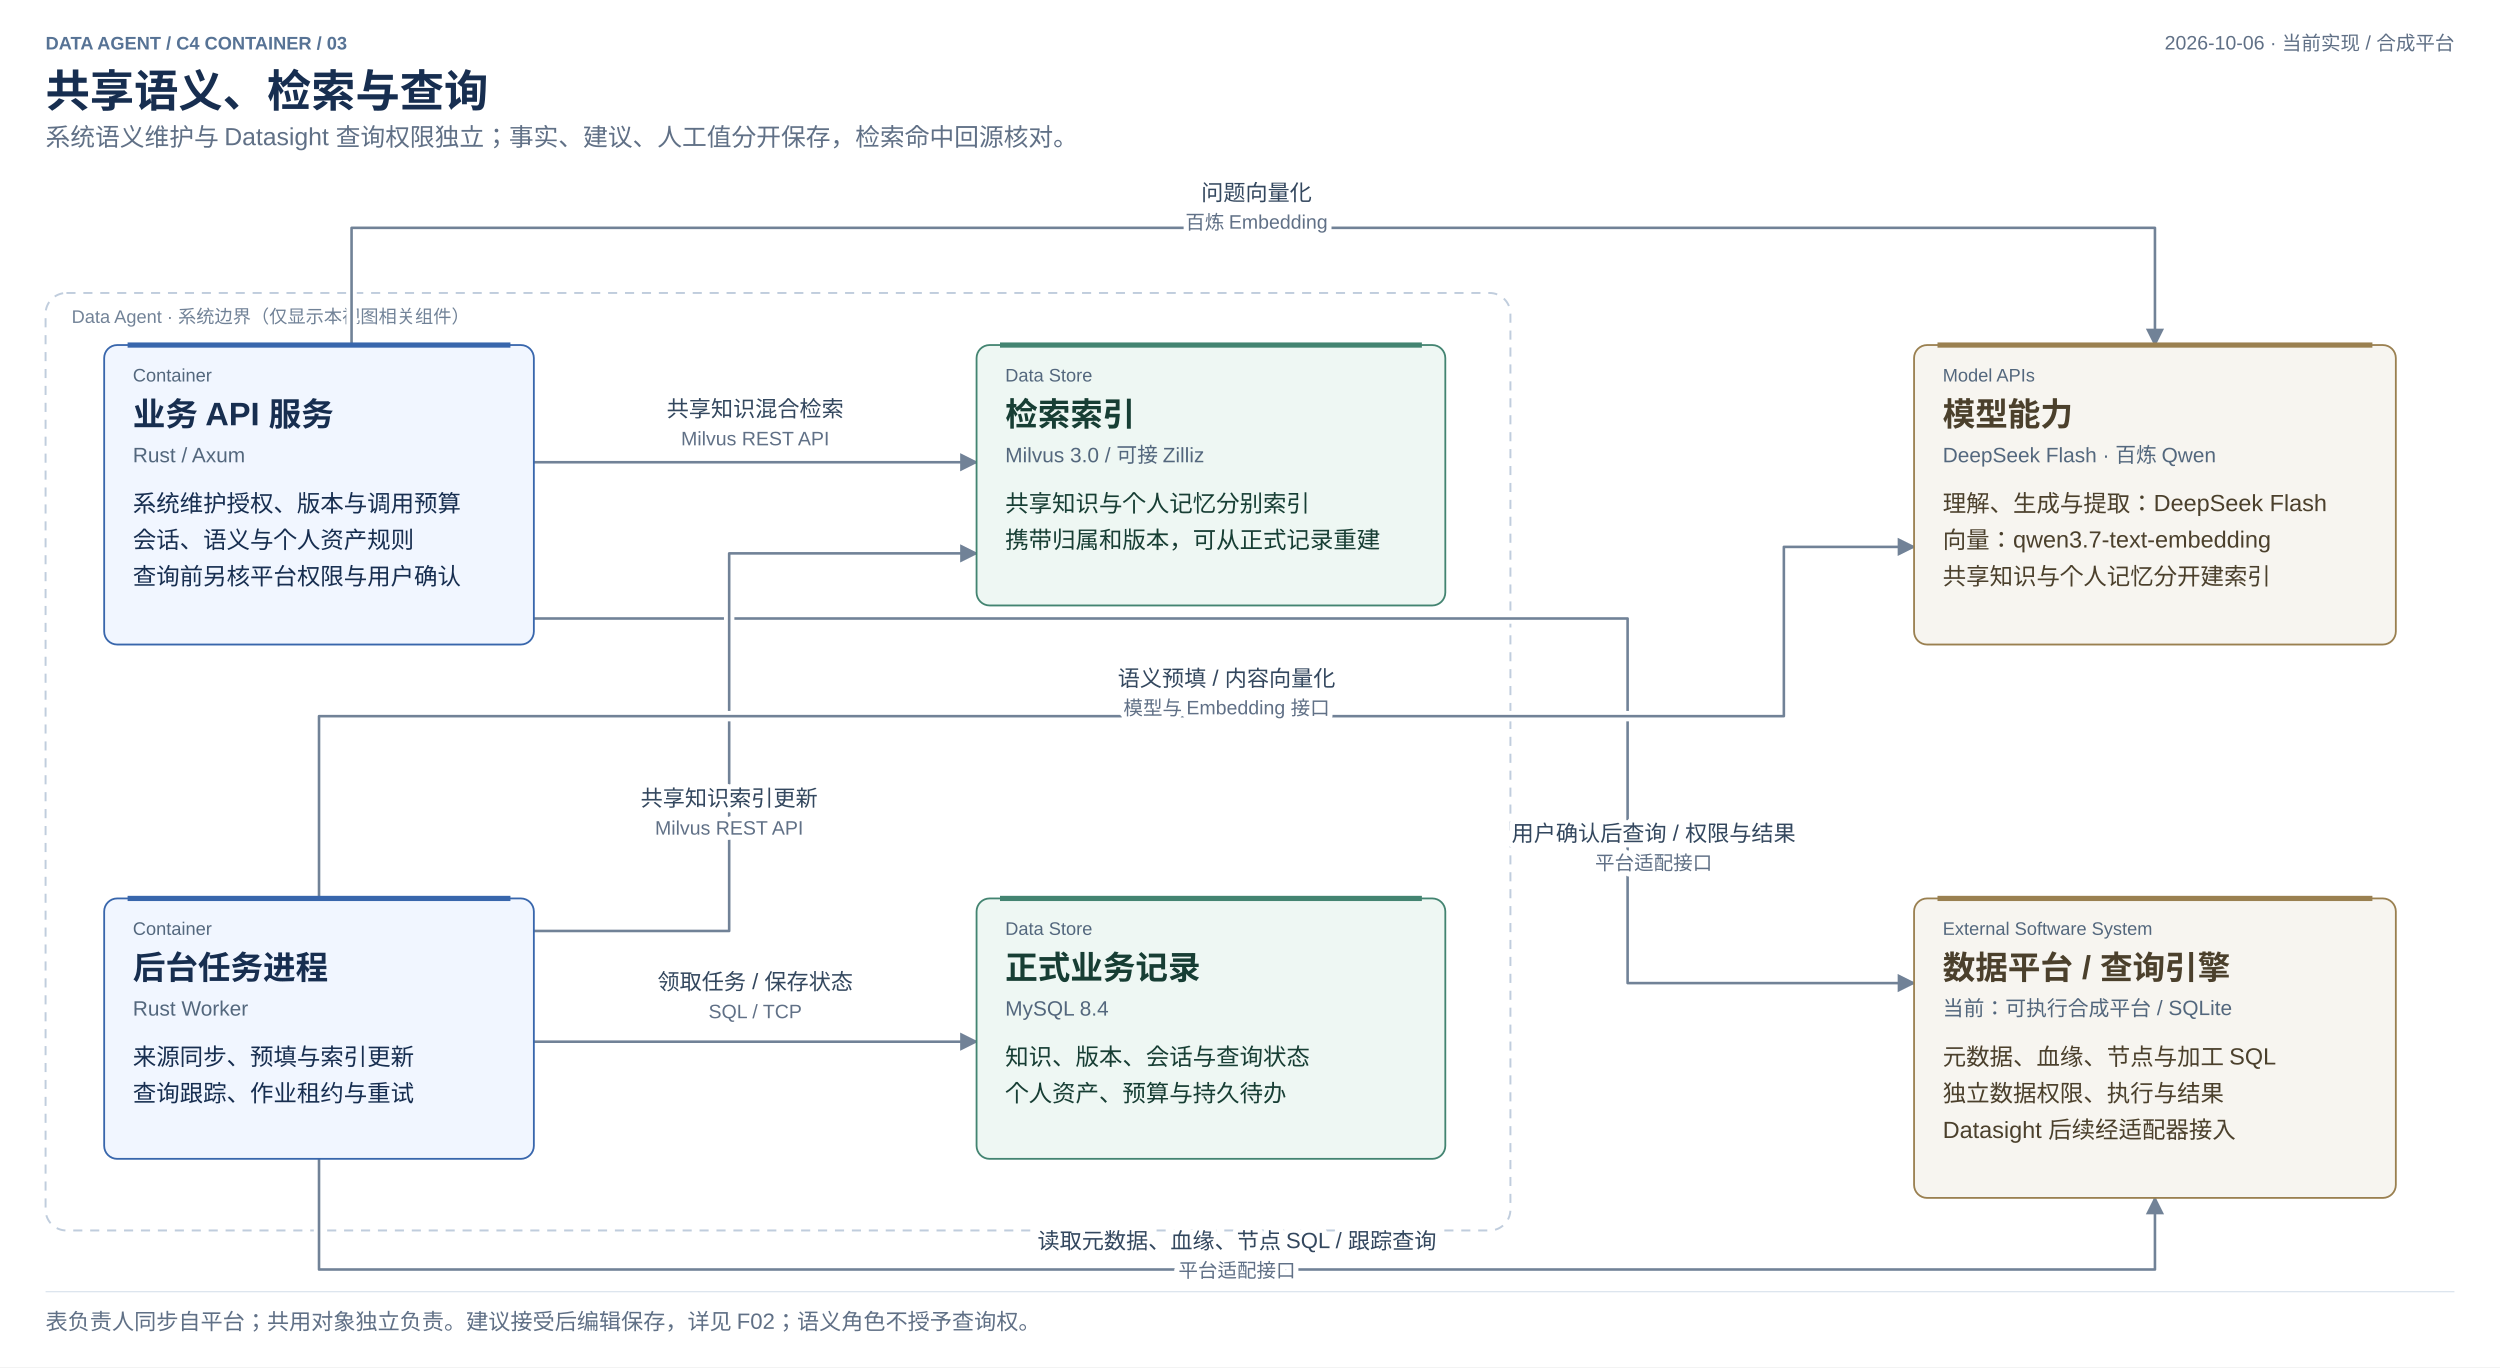
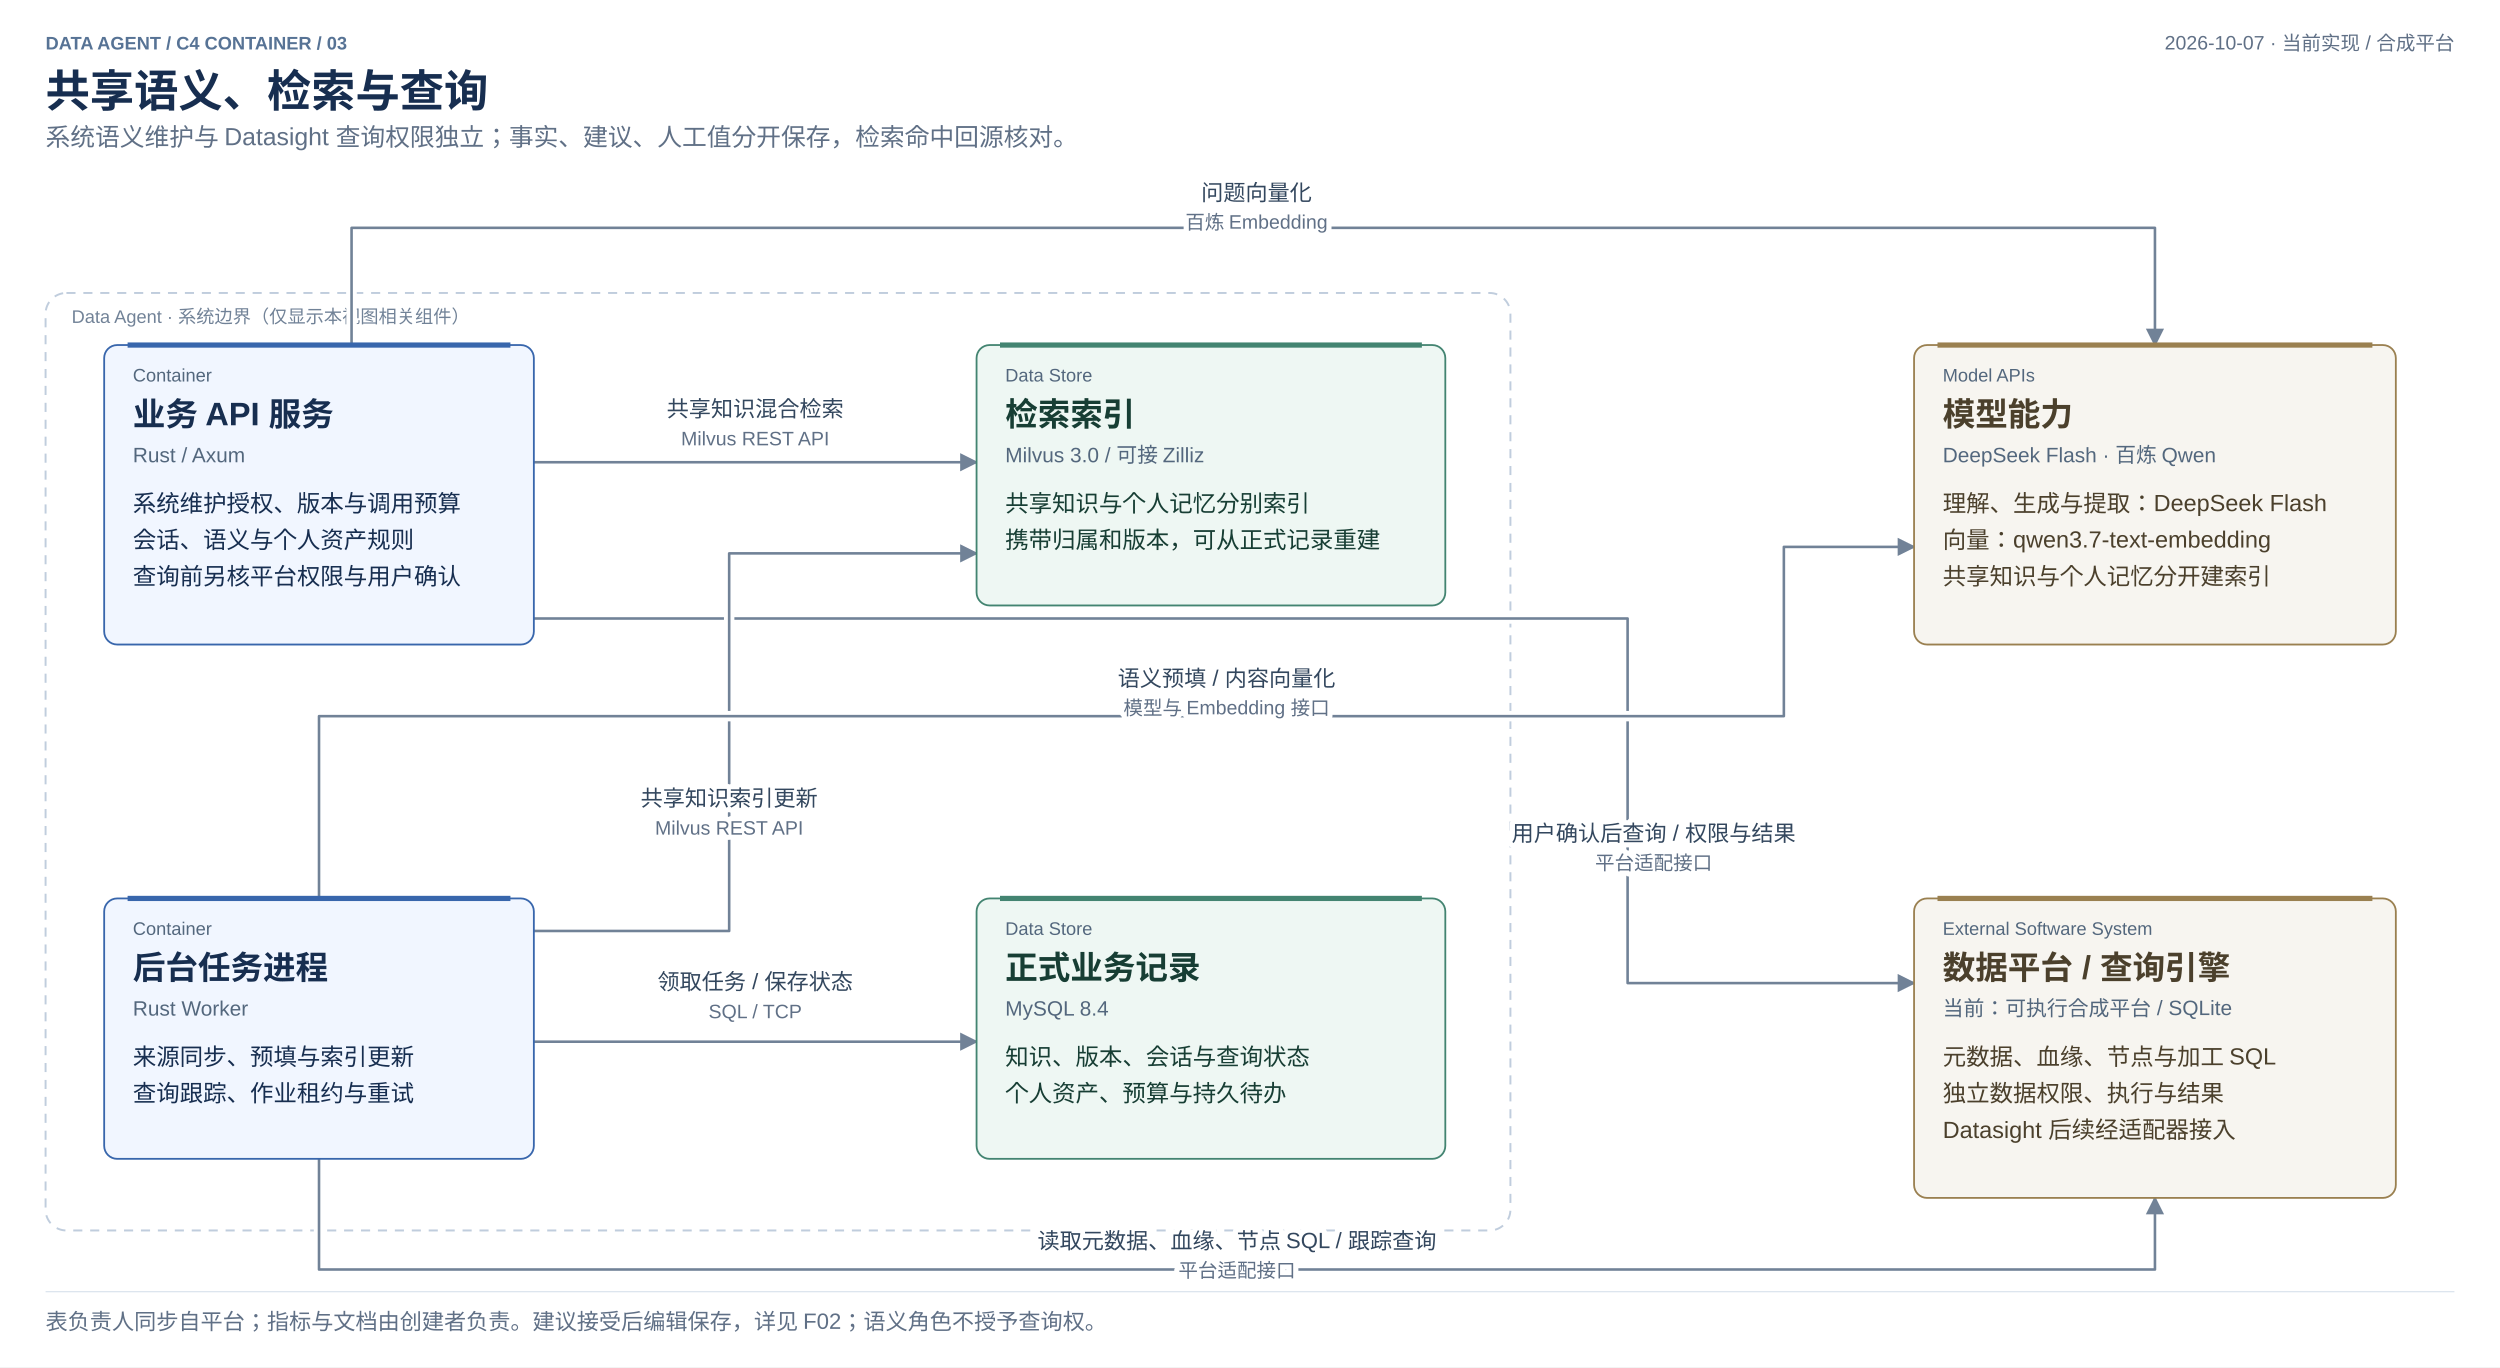
<svg xmlns="http://www.w3.org/2000/svg" width="1920" height="1050" viewBox="0 0 1920 1050" role="img" aria-labelledby="title description">
  <g transform="translate(0 0)">
    <g class="view" data-view="knowledge" font-family="Arial, PingFang SC, Microsoft YaHei, sans-serif">
      <defs>
        <marker id="arrow-knowledge" viewBox="0 0 10 10" refX="9" refY="5" markerWidth="7" markerHeight="7" orient="auto">
          <path d="M0 0 L10 5 L0 10Z" fill="#718297" />
        </marker>
      </defs>
      <rect width="1920" height="1050" fill="white" />
      <text x="35" y="38" font-size="14" font-weight="600" fill="#577395" text-anchor="start">DATA AGENT  /  C4 CONTAINER  /  03</text>
      <text x="35" y="82" font-size="34" font-weight="650" fill="#172e50" text-anchor="start">共享语义、检索与查询</text>
      <text x="35" y="112" font-size="19" font-weight="400" fill="#607086" text-anchor="start">系统语义维护与 Datasight 查询权限独立；事实、建议、人工值分开保存，检索命中回源核对。</text>
-       <text x="1885" y="38" font-size="15" font-weight="500" fill="#607086" text-anchor="end">2026-10-06 · 当前实现 / 合成平台</text>
+       <text x="1885" y="38" font-size="15" font-weight="500" fill="#607086" text-anchor="end">2026-10-07 · 当前实现 / 合成平台</text>
      <g class="boundary" fill="none" stroke="#c0cddd" stroke-width="1.5" stroke-dasharray="7 6">
        <rect x="35" y="225" width="1125" height="720" rx="16" />
      </g>
      <text x="55" y="248" font-size="14" font-weight="500" fill="#718297" text-anchor="start">Data Agent · 系统边界（仅显示本视图相关组件）</text>
      <g class="relationship" data-edge="search" data-source="api" data-target="vector">
        <path d="M410 355 L750 355" fill="none" stroke="white" stroke-width="8" />
        <path d="M410 355 L750 355" fill="none" stroke="#718297" stroke-width="2" stroke-linejoin="round" marker-end="url(#arrow-knowledge)" />
      </g>
      <g class="relationship" data-edge="embed-query" data-source="api" data-target="models">
        <path d="M270 265 L270 175 L1655 175 L1655 265" fill="none" stroke="white" stroke-width="8" />
        <path d="M270 265 L270 175 L1655 175 L1655 265" fill="none" stroke="#718297" stroke-width="2" stroke-linejoin="round" marker-end="url(#arrow-knowledge)" />
      </g>
      <g class="relationship" data-edge="execute" data-source="api" data-target="platform">
        <path d="M410 475 L1250 475 L1250 755 L1470 755" fill="none" stroke="white" stroke-width="8" />
        <path d="M410 475 L1250 475 L1250 755 L1470 755" fill="none" stroke="#718297" stroke-width="2" stroke-linejoin="round" marker-end="url(#arrow-knowledge)" />
      </g>
      <g class="relationship" data-edge="claim" data-source="worker" data-target="mysql">
        <path d="M410 800 L750 800" fill="none" stroke="white" stroke-width="8" />
        <path d="M410 800 L750 800" fill="none" stroke="#718297" stroke-width="2" stroke-linejoin="round" marker-end="url(#arrow-knowledge)" />
      </g>
      <g class="relationship" data-edge="index" data-source="worker" data-target="vector">
        <path d="M410 715 L560 715 L560 425 L750 425" fill="none" stroke="white" stroke-width="8" />
        <path d="M410 715 L560 715 L560 425 L750 425" fill="none" stroke="#718297" stroke-width="2" stroke-linejoin="round" marker-end="url(#arrow-knowledge)" />
      </g>
      <g class="relationship" data-edge="sync" data-source="worker" data-target="platform">
        <path d="M245 890 L245 975 L1655 975 L1655 920" fill="none" stroke="white" stroke-width="8" />
        <path d="M245 890 L245 975 L1655 975 L1655 920" fill="none" stroke="#718297" stroke-width="2" stroke-linejoin="round" marker-end="url(#arrow-knowledge)" />
      </g>
      <g class="relationship" data-edge="prefill" data-source="worker" data-target="models">
        <path d="M245 690 L245 550 L1370 550 L1370 420 L1470 420" fill="none" stroke="white" stroke-width="8" />
        <path d="M245 690 L245 550 L1370 550 L1370 420 L1470 420" fill="none" stroke="#718297" stroke-width="2" stroke-linejoin="round" marker-end="url(#arrow-knowledge)" />
      </g>
      <g class="node" data-node="api">
        <rect class="node-box" x="80" y="265" width="330" height="230" rx="10" fill="#f1f6ff" stroke="#3866ac" stroke-width="1.4" />
        <path d="M98 265 H392" stroke="#3866ac" stroke-width="4" />
        <text x="102" y="293" font-size="14" font-weight="500" fill="#53677d" text-anchor="start">Container</text>
        <text x="102" y="327" font-size="25" font-weight="650" fill="#172e50" text-anchor="start">业务 API 服务</text>
        <text x="102" y="355" font-size="16" font-weight="500" fill="#53677d" text-anchor="start">Rust / Axum</text>
        <text x="102" y="393" font-size="18" font-weight="400" fill="#172e50" text-anchor="start">系统维护授权、版本与调用预算</text>
        <text x="102" y="421" font-size="18" font-weight="400" fill="#172e50" text-anchor="start">会话、语义与个人资产规则</text>
        <text x="102" y="449" font-size="18" font-weight="400" fill="#172e50" text-anchor="start">查询前另核平台权限与用户确认</text>
      </g>
      <g class="node" data-node="vector">
        <rect class="node-box" x="750" y="265" width="360" height="200" rx="10" fill="#eef7f3" stroke="#438471" stroke-width="1.4" />
        <path d="M768 265 H1092" stroke="#438471" stroke-width="4" />
        <text x="772" y="293" font-size="14" font-weight="500" fill="#53677d" text-anchor="start">Data Store</text>
        <text x="772" y="327" font-size="25" font-weight="650" fill="#173e34" text-anchor="start">检索索引</text>
        <text x="772" y="355" font-size="16" font-weight="500" fill="#53677d" text-anchor="start">Milvus 3.0 / 可接 Zilliz</text>
        <text x="772" y="393" font-size="18" font-weight="400" fill="#173e34" text-anchor="start">共享知识与个人记忆分别索引</text>
        <text x="772" y="421" font-size="18" font-weight="400" fill="#173e34" text-anchor="start">携带归属和版本，可从正式记录重建</text>
      </g>
      <g class="node" data-node="models">
        <rect class="node-box" x="1470" y="265" width="370" height="230" rx="10" fill="#f7f5f0" stroke="#9a8050" stroke-width="1.4" />
        <path d="M1488 265 H1822" stroke="#9a8050" stroke-width="4" />
        <text x="1492" y="293" font-size="14" font-weight="500" fill="#53677d" text-anchor="start">Model APIs</text>
        <text x="1492" y="327" font-size="25" font-weight="650" fill="#4b402c" text-anchor="start">模型能力</text>
        <text x="1492" y="355" font-size="16" font-weight="500" fill="#53677d" text-anchor="start">DeepSeek Flash · 百炼 Qwen</text>
        <text x="1492" y="393" font-size="18" font-weight="400" fill="#4b402c" text-anchor="start">理解、生成与提取：DeepSeek Flash</text>
        <text x="1492" y="421" font-size="18" font-weight="400" fill="#4b402c" text-anchor="start">向量：qwen3.7-text-embedding</text>
        <text x="1492" y="449" font-size="18" font-weight="400" fill="#4b402c" text-anchor="start">共享知识与个人记忆分开建索引</text>
      </g>
      <g class="node" data-node="worker">
        <rect class="node-box" x="80" y="690" width="330" height="200" rx="10" fill="#f1f6ff" stroke="#3866ac" stroke-width="1.4" />
        <path d="M98 690 H392" stroke="#3866ac" stroke-width="4" />
        <text x="102" y="718" font-size="14" font-weight="500" fill="#53677d" text-anchor="start">Container</text>
        <text x="102" y="752" font-size="25" font-weight="650" fill="#172e50" text-anchor="start">后台任务进程</text>
        <text x="102" y="780" font-size="16" font-weight="500" fill="#53677d" text-anchor="start">Rust Worker</text>
        <text x="102" y="818" font-size="18" font-weight="400" fill="#172e50" text-anchor="start">来源同步、预填与索引更新</text>
        <text x="102" y="846" font-size="18" font-weight="400" fill="#172e50" text-anchor="start">查询跟踪、作业租约与重试</text>
      </g>
      <g class="node" data-node="mysql">
        <rect class="node-box" x="750" y="690" width="360" height="200" rx="10" fill="#eef7f3" stroke="#438471" stroke-width="1.4" />
        <path d="M768 690 H1092" stroke="#438471" stroke-width="4" />
        <text x="772" y="718" font-size="14" font-weight="500" fill="#53677d" text-anchor="start">Data Store</text>
        <text x="772" y="752" font-size="25" font-weight="650" fill="#173e34" text-anchor="start">正式业务记录</text>
        <text x="772" y="780" font-size="16" font-weight="500" fill="#53677d" text-anchor="start">MySQL 8.4</text>
        <text x="772" y="818" font-size="18" font-weight="400" fill="#173e34" text-anchor="start">知识、版本、会话与查询状态</text>
        <text x="772" y="846" font-size="18" font-weight="400" fill="#173e34" text-anchor="start">个人资产、预算与持久待办</text>
      </g>
      <g class="node" data-node="platform">
        <rect class="node-box" x="1470" y="690" width="370" height="230" rx="10" fill="#f7f5f0" stroke="#9a8050" stroke-width="1.4" />
        <path d="M1488 690 H1822" stroke="#9a8050" stroke-width="4" />
        <text x="1492" y="718" font-size="14" font-weight="500" fill="#53677d" text-anchor="start">External Software System</text>
        <text x="1492" y="752" font-size="25" font-weight="650" fill="#4b402c" text-anchor="start">数据平台 / 查询引擎</text>
        <text x="1492" y="780" font-size="16" font-weight="500" fill="#53677d" text-anchor="start">当前：可执行合成平台 / SQLite</text>
        <text x="1492" y="818" font-size="18" font-weight="400" fill="#4b402c" text-anchor="start">元数据、血缘、节点与加工 SQL</text>
        <text x="1492" y="846" font-size="18" font-weight="400" fill="#4b402c" text-anchor="start">独立数据权限、执行与结果</text>
        <text x="1492" y="874" font-size="18" font-weight="400" fill="#4b402c" text-anchor="start">Datasight 后续经适配器接入</text>
      </g>
      <g class="edge-label" data-edge="search">
        <text x="580" y="320" font-size="17" font-weight="500" fill="#33475e" text-anchor="middle" paint-order="stroke" stroke="white" stroke-width="8" stroke-linejoin="round">共享知识混合检索</text>
        <text x="580" y="342" font-size="15" font-weight="400" fill="#607086" text-anchor="middle" paint-order="stroke" stroke="white" stroke-width="8" stroke-linejoin="round">Milvus REST API</text>
      </g>
      <g class="edge-label" data-edge="embed-query">
        <text x="965" y="154" font-size="17" font-weight="500" fill="#33475e" text-anchor="middle" paint-order="stroke" stroke="white" stroke-width="8" stroke-linejoin="round">问题向量化</text>
        <text x="965" y="176" font-size="15" font-weight="400" fill="#607086" text-anchor="middle" paint-order="stroke" stroke="white" stroke-width="8" stroke-linejoin="round">百炼 Embedding</text>
      </g>
      <g class="edge-label" data-edge="execute">
        <text x="1270" y="646" font-size="17" font-weight="500" fill="#33475e" text-anchor="middle" paint-order="stroke" stroke="white" stroke-width="8" stroke-linejoin="round">用户确认后查询 / 权限与结果</text>
        <text x="1270" y="668" font-size="15" font-weight="400" fill="#607086" text-anchor="middle" paint-order="stroke" stroke="white" stroke-width="8" stroke-linejoin="round">平台适配接口</text>
      </g>
      <g class="edge-label" data-edge="claim">
        <text x="580" y="760" font-size="17" font-weight="500" fill="#33475e" text-anchor="middle" paint-order="stroke" stroke="white" stroke-width="8" stroke-linejoin="round">领取任务 / 保存状态</text>
        <text x="580" y="782" font-size="15" font-weight="400" fill="#607086" text-anchor="middle" paint-order="stroke" stroke="white" stroke-width="8" stroke-linejoin="round">SQL / TCP</text>
      </g>
      <g class="edge-label" data-edge="index">
        <text x="560" y="619" font-size="17" font-weight="500" fill="#33475e" text-anchor="middle" paint-order="stroke" stroke="white" stroke-width="8" stroke-linejoin="round">共享知识索引更新</text>
        <text x="560" y="641" font-size="15" font-weight="400" fill="#607086" text-anchor="middle" paint-order="stroke" stroke="white" stroke-width="8" stroke-linejoin="round">Milvus REST API</text>
      </g>
      <g class="edge-label" data-edge="sync">
        <text x="950" y="959" font-size="17" font-weight="500" fill="#33475e" text-anchor="middle" paint-order="stroke" stroke="white" stroke-width="8" stroke-linejoin="round">读取元数据、血缘、节点 SQL / 跟踪查询</text>
        <text x="950" y="981" font-size="15" font-weight="400" fill="#607086" text-anchor="middle" paint-order="stroke" stroke="white" stroke-width="8" stroke-linejoin="round">平台适配接口</text>
      </g>
      <g class="edge-label" data-edge="prefill">
        <text x="942" y="527" font-size="17" font-weight="500" fill="#33475e" text-anchor="middle" paint-order="stroke" stroke="white" stroke-width="8" stroke-linejoin="round">语义预填 / 内容向量化</text>
        <text x="942" y="549" font-size="15" font-weight="400" fill="#607086" text-anchor="middle" paint-order="stroke" stroke="white" stroke-width="8" stroke-linejoin="round">模型与 Embedding 接口</text>
      </g>
      <line x1="35" y1="992" x2="1885" y2="992" stroke="#dde5ee" />
-       <text x="35" y="1021" font-size="17" font-weight="400" fill="#607086" text-anchor="start">表负责人同步自平台；共用对象独立负责。建议接受后编辑保存，详见 F02；语义角色不授予查询权。</text>
+       <text x="35" y="1021" font-size="17" font-weight="400" fill="#607086" text-anchor="start">表负责人同步自平台；指标与文档由创建者负责。建议接受后编辑保存，详见 F02；语义角色不授予查询权。</text>
    </g>
  </g>
</svg>
